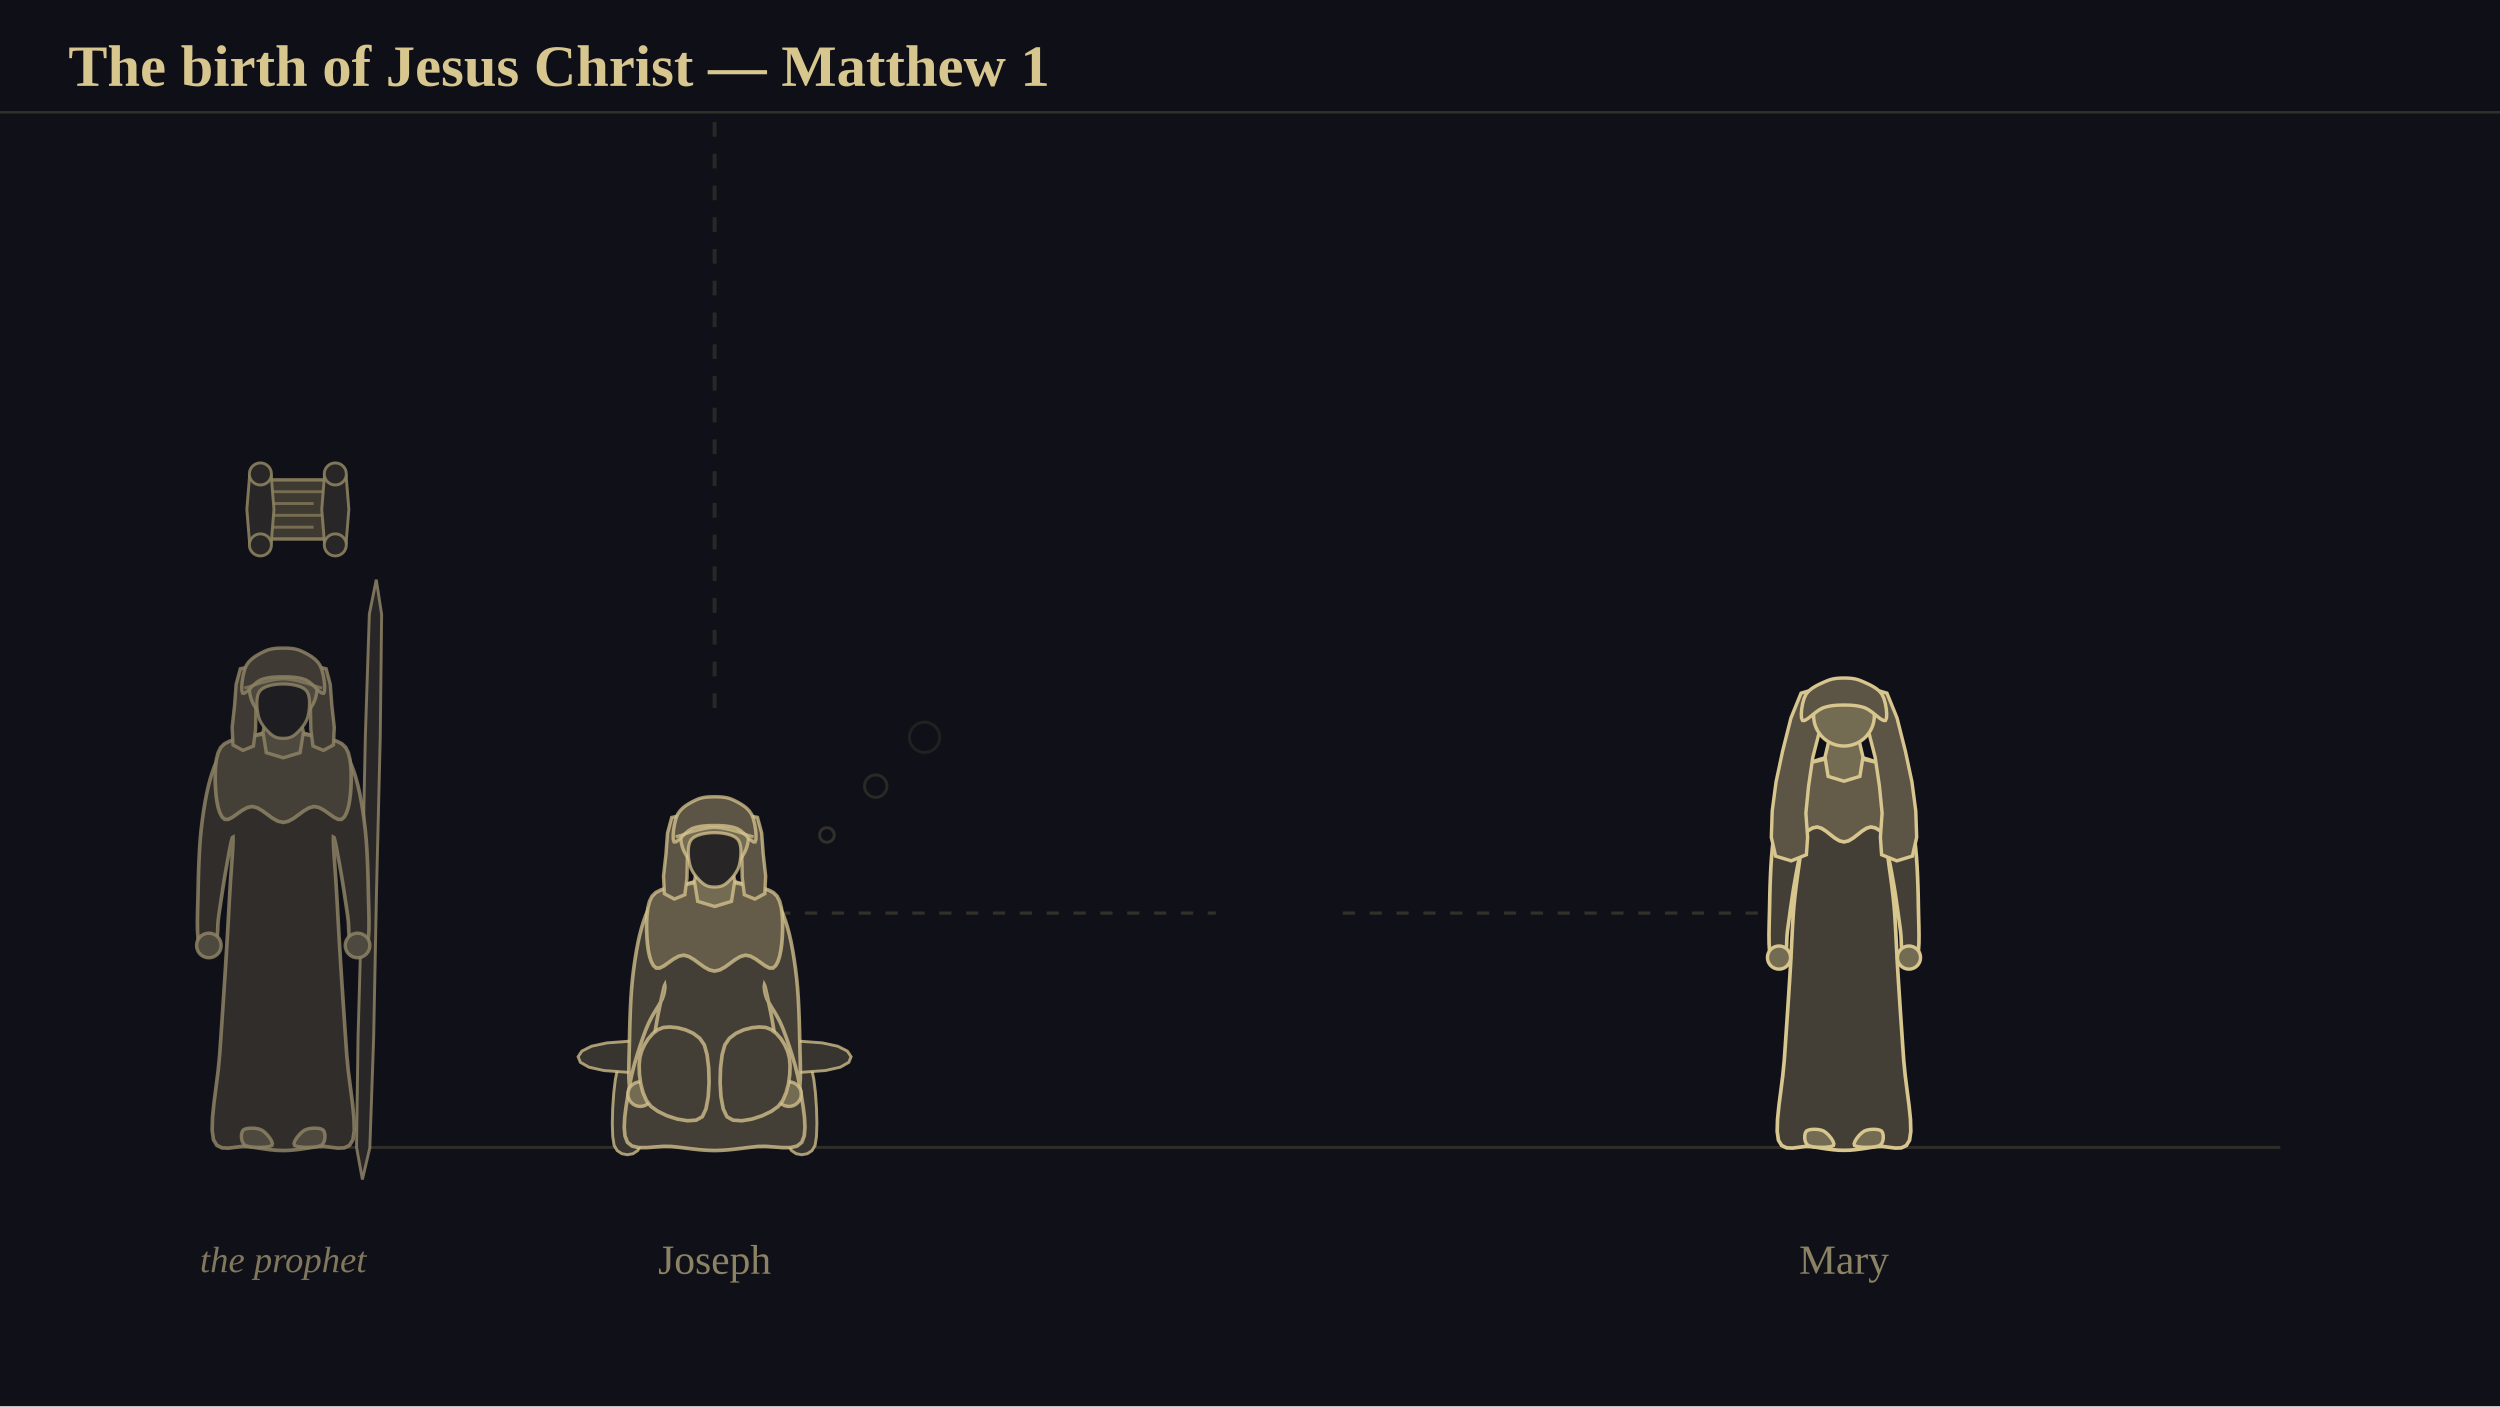
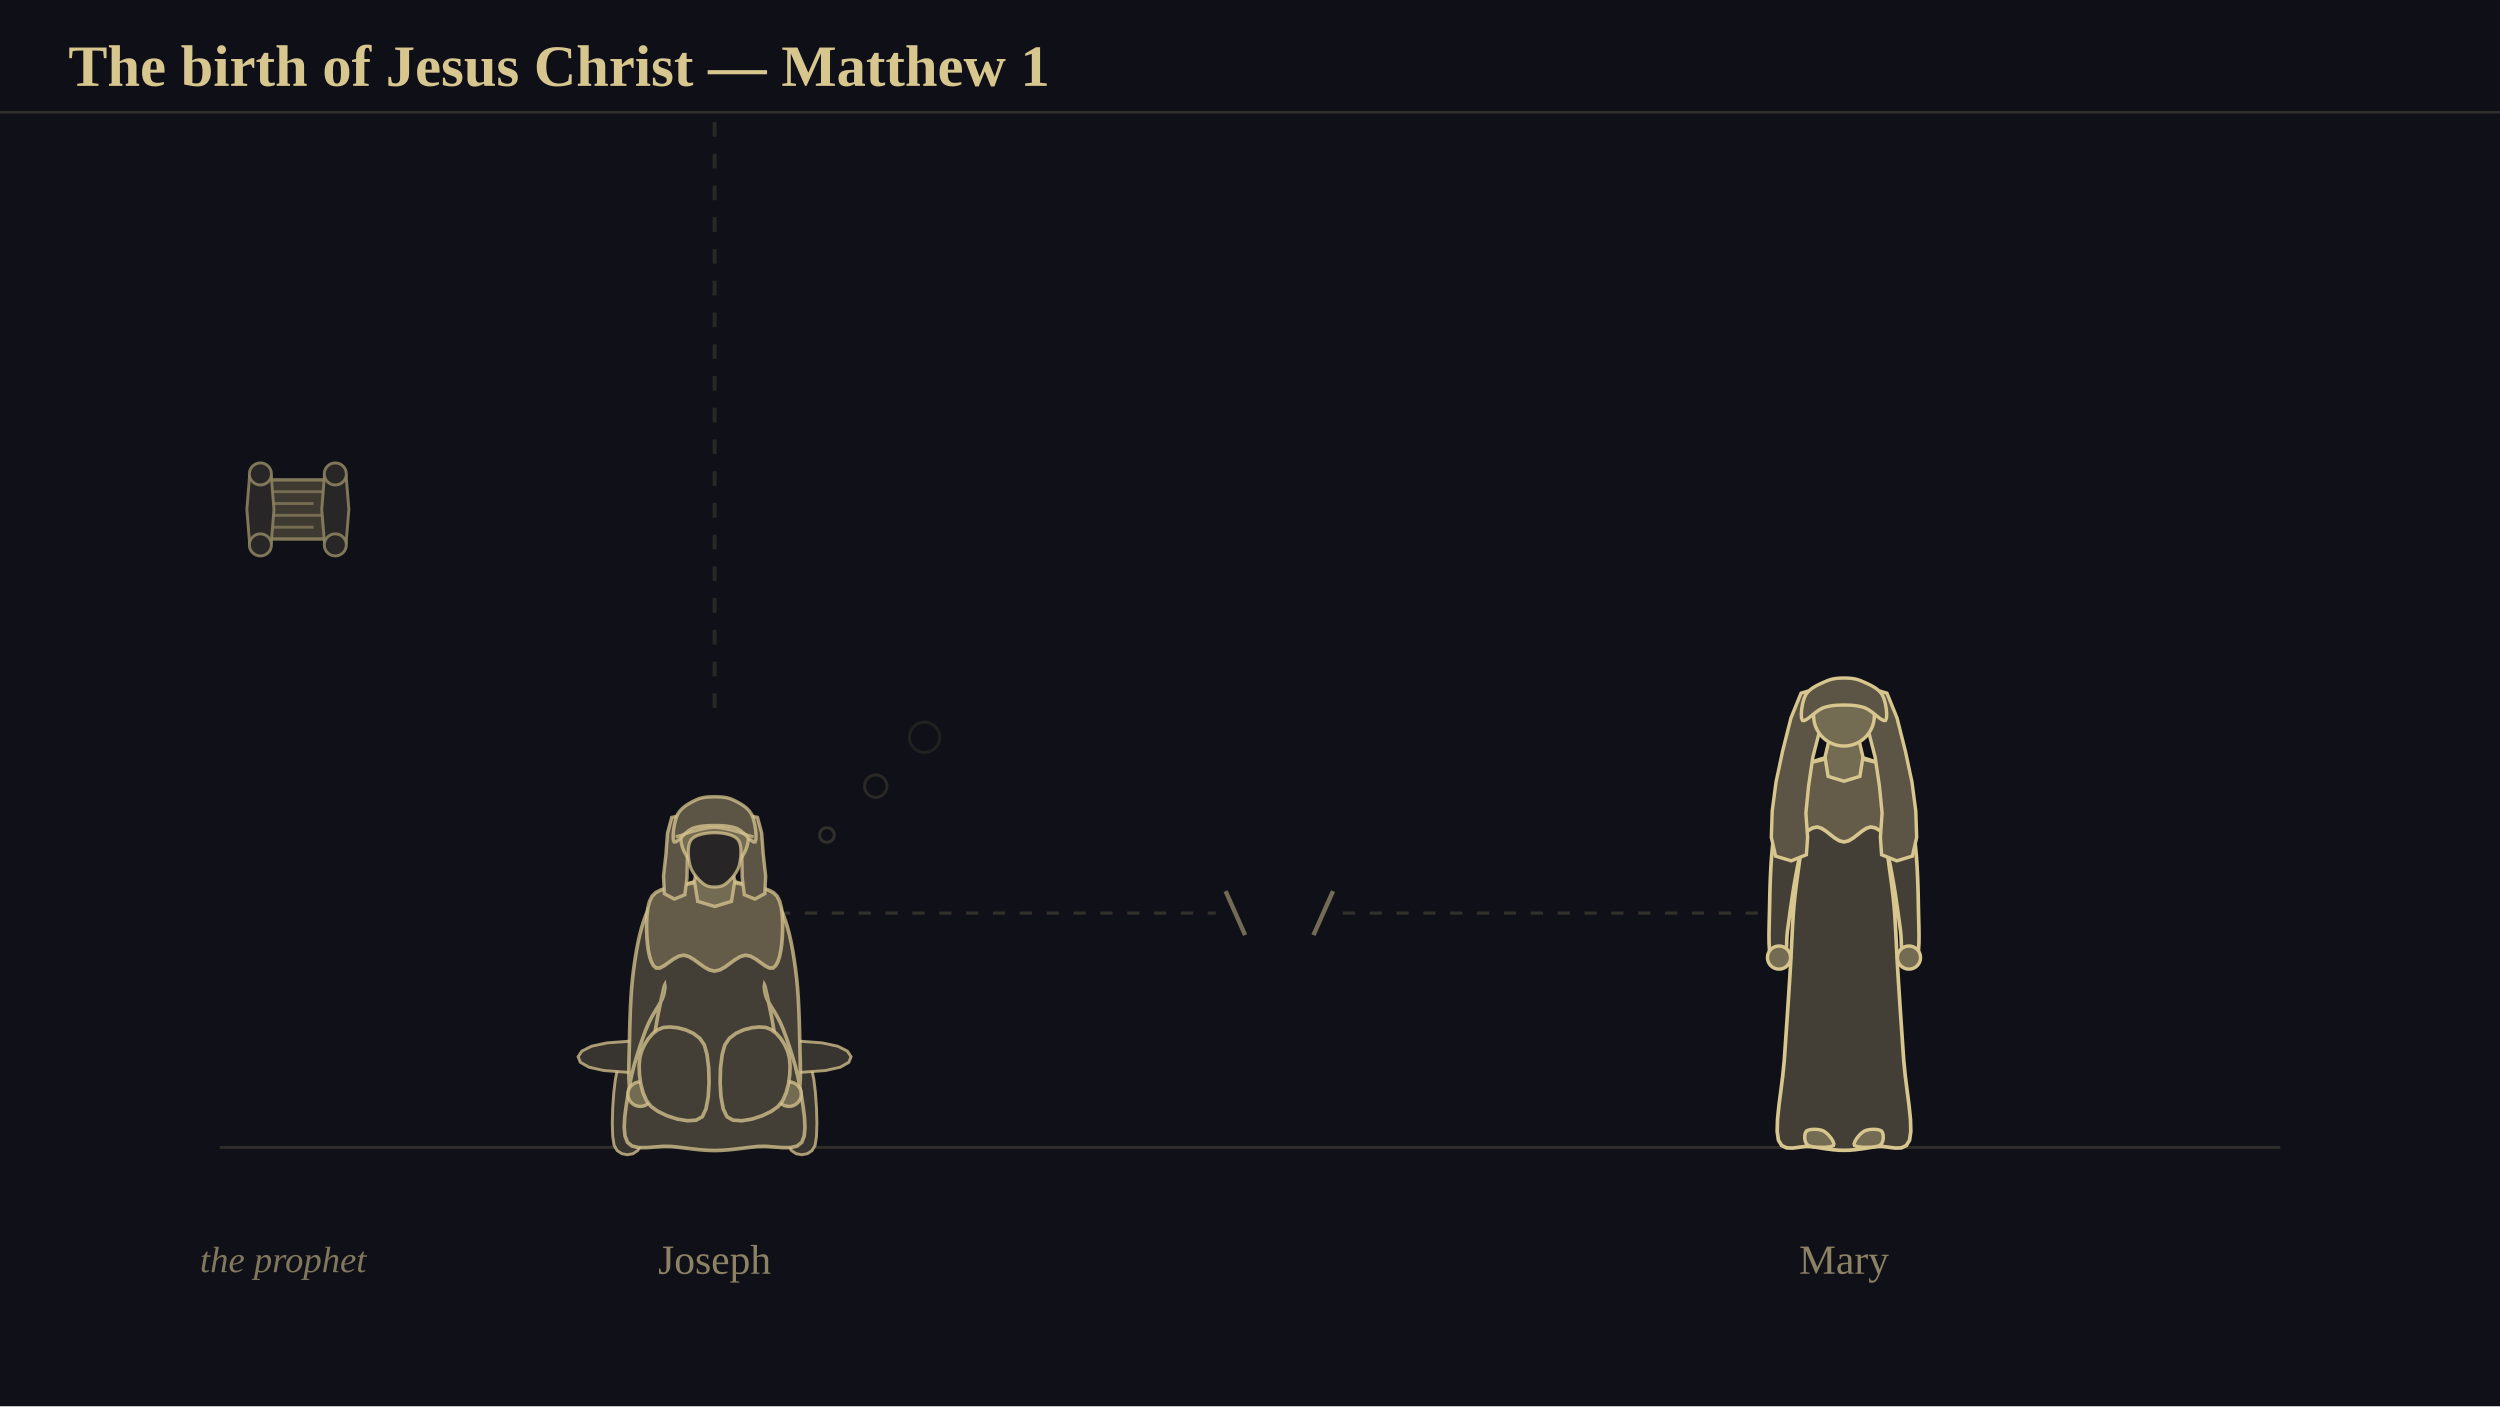
<svg xmlns="http://www.w3.org/2000/svg" viewBox="0 0 1024 576" width="1024" height="576" font-family="Georgia, 'Times New Roman', serif">
  <rect x="0" y="0" width="1024" height="576" fill="rgb(16,16,24)" />
  <line x1="90" y1="470" x2="934" y2="470" stroke="rgb(74,70,56)" stroke-width="1.2" stroke-opacity="0.549" />
  <line x1="318.7" y1="374" x2="498" y2="374" stroke="rgb(74,70,56)" stroke-width="1.3" stroke-opacity="0.600" stroke-dasharray="5 6" />
  <line x1="550" y1="374" x2="729.3" y2="374" stroke="rgb(74,70,56)" stroke-width="1.3" stroke-opacity="0.600" stroke-dasharray="5 6" />
-   <polyline points="502,365 510,383" fill="none" stroke-linejoin="round" stroke="rgb(140,130,100)" stroke-width="1.8" stroke-dasharray="19.7" stroke-dashoffset="19.7" stroke-opacity="0.800">
-     <animate attributeName="stroke-dashoffset" values="19.7;0" dur="1.30s" begin="0s" fill="freeze" calcMode="spline" keyTimes="0;1" keySplines="0.42 0 0.58 1" />
-   </polyline>
-   <polyline points="546,365 538,383" fill="none" stroke-linejoin="round" stroke="rgb(140,130,100)" stroke-width="1.8" stroke-dasharray="19.7" stroke-dashoffset="19.7" stroke-opacity="0.800">
-     <animate attributeName="stroke-dashoffset" values="19.7;0" dur="1.30s" begin="0s" fill="freeze" calcMode="spline" keyTimes="0;1" keySplines="0.42 0 0.58 1" />
-   </polyline>
+   <polyline points="502,365 510,383" stroke-linejoin="round" fill="none" stroke="rgb(140,130,100)" stroke-width="1.8" stroke-opacity="0.800" />
+   <polyline points="546,365 538,383" stroke-linejoin="round" fill="none" stroke="rgb(140,130,100)" stroke-width="1.8" stroke-opacity="0.800" />
  <polygon points="262.46,469.16 261.2,471.29 259.27,472.57 257,472.99 254.73,472.57 252.8,471.29 251.54,469.16 250.96,465.47 250.79,460.08 250.96,453.83 251.4,447.58 252.04,442.19 252.8,438.5 253.87,436.37 255.34,435.09 257,434.67 258.66,435.09 260.13,436.37 261.2,438.5 261.96,442.19 262.6,447.58 263.04,453.83 263.21,460.08 263.04,465.47" fill="rgb(56,52,47)" stroke="rgb(216,198,143)" stroke-width="1.2" stroke-opacity="0.749" />
  <polygon points="322.94,469.16 324.2,471.29 326.13,472.57 328.4,472.99 330.67,472.57 332.6,471.29 333.86,469.16 334.44,465.47 334.61,460.08 334.44,453.83 334,447.58 333.36,442.19 332.6,438.5 331.53,436.37 330.06,435.09 328.4,434.67 326.74,435.09 325.27,436.37 324.2,438.5 323.44,442.19 322.8,447.58 322.36,453.83 322.19,460.08 322.36,465.47" fill="rgb(56,52,47)" stroke="rgb(216,198,143)" stroke-width="1.2" stroke-opacity="0.749" />
  <polygon points="247.34,438.5 258.2,439.29 274.17,439.76 292.7,439.92 311.23,439.76 327.2,439.29 338.06,438.5 344.18,437.13 347.67,435.14 348.61,432.83 347.07,430.52 343.11,428.52 336.8,427.16 326.12,426.37 310.62,425.9 292.7,425.74 274.78,425.9 259.27,426.37 248.6,427.16 242.29,428.52 238.33,430.52 236.79,432.83 237.73,435.14 241.22,437.13" fill="rgb(56,52,47)" stroke="rgb(216,198,143)" stroke-width="1.2" stroke-opacity="0.749" />
  <polygon points="257,467.9 255.99,465.29 255.68,461.79 255.88,457.69 256.43,453.29 257.14,448.9 257.84,444.8 258.62,440.83 259.64,436.71 260.83,432.59 262.1,428.62 263.37,424.94 264.56,421.7 265.75,418.91 267.02,416.45 268.29,414.28 269.48,412.37 270.5,410.65 271.28,409.1 271.8,407.58 272.14,406.11 272.3,404.83 272.34,403.93 272.27,403.55 272.12,403.85 271.85,404.97 271.42,406.81 270.89,409.17 270.3,411.86 269.71,414.7 269.18,417.5 268.67,420.45 268.14,423.75 267.61,427.2 267.1,430.59 266.63,433.72 266.24,436.4 266,438.64 265.9,440.62 265.85,442.33 265.74,443.8 265.49,445.04 264.98,446.06 264.1,447.02 262.91,447.94 261.57,448.63 260.24,448.89 259.08,448.52 258.26,447.32 257.81,445.11 257.59,442 257.55,438.26 257.62,434.16 257.74,429.95 257.84,425.9 257.92,421.87 258.04,417.62 258.21,413.27 258.43,408.93 258.72,404.7 259.1,400.7 259.56,396.85 260.1,393.05 260.7,389.36 261.37,385.86 262.1,382.62 262.88,379.7 263.69,377.13 264.51,374.85 265.4,372.82 266.38,371.02 267.49,369.4 268.76,367.94 270.28,366.68 272.04,365.65 273.93,364.82 275.84,364.11 277.65,363.49 279.26,362.9 280.65,362.36 281.92,361.92 283.09,361.56 284.21,361.27 285.3,361.02 286.4,360.8 287.5,360.62 288.56,360.5 289.6,360.43 290.63,360.4 291.66,360.38 292.7,360.38 293.74,360.38 294.77,360.4 295.8,360.43 296.84,360.5 297.9,360.62 299,360.8 300.1,361.02 301.19,361.27 302.31,361.56 303.48,361.92 304.75,362.36 306.14,362.9 307.75,363.49 309.56,364.11 311.47,364.82 313.36,365.65 315.12,366.68 316.64,367.94 317.91,369.4 319.02,371.02 320,372.82 320.89,374.85 321.71,377.13 322.52,379.7 323.3,382.62 324.03,385.86 324.7,389.36 325.3,393.05 325.84,396.85 326.3,400.7 326.68,404.7 326.97,408.93 327.19,413.27 327.36,417.62 327.48,421.87 327.56,425.9 327.66,429.95 327.78,434.16 327.85,438.26 327.81,442 327.59,445.11 327.14,447.32 326.32,448.52 325.16,448.89 323.83,448.63 322.49,447.94 321.3,447.02 320.42,446.06 319.91,445.04 319.66,443.8 319.55,442.33 319.5,440.62 319.4,438.64 319.16,436.4 318.77,433.72 318.3,430.59 317.79,427.2 317.26,423.75 316.73,420.45 316.22,417.5 315.69,414.7 315.1,411.86 314.51,409.17 313.98,406.81 313.55,404.97 313.28,403.85 313.13,403.55 313.06,403.93 313.1,404.83 313.26,406.11 313.6,407.58 314.12,409.1 314.9,410.65 315.92,412.37 317.11,414.28 318.38,416.45 319.65,418.91 320.84,421.7 322.03,424.94 323.3,428.62 324.57,432.59 325.76,436.71 326.78,440.83 327.56,444.8 328.26,448.9 328.97,453.29 329.52,457.69 329.72,461.79 329.41,465.29 328.4,467.9 326.51,469.42 323.83,470.05 320.64,470.08 317.19,469.81 313.74,469.55 310.55,469.58 307.57,469.9 304.6,470.26 301.62,470.63 298.65,470.95 295.68,471.17 292.7,471.26 289.72,471.17 286.75,470.95 283.77,470.63 280.8,470.26 277.82,469.9 274.85,469.58 271.66,469.55 268.21,469.81 264.76,470.08 261.57,470.05 258.89,469.42" fill="rgb(68,63,54)" stroke="rgb(216,198,143)" stroke-width="1.5" stroke-opacity="0.749" />
  <circle cx="262.25" cy="448.16" r="5.04" fill="rgb(116,107,83)" stroke="rgb(216,198,143)" stroke-width="1.4" stroke-opacity="0.749" />
  <circle cx="323.15" cy="448.16" r="5.04" fill="rgb(116,107,83)" stroke="rgb(216,198,143)" stroke-width="1.4" stroke-opacity="0.749" />
  <polygon points="287.66,457.4 285.14,458.82 281.55,459.06 277.4,458.37 273.19,457 269.45,455.19 266.66,453.2 264.78,450.73 263.38,447.51 262.43,443.86 261.92,440.09 261.79,436.52 262.04,433.46 262.74,430.72 263.94,428 265.53,425.48 267.42,423.33 269.51,421.74 271.7,420.86 274.29,420.65 277.42,420.95 280.76,421.81 283.94,423.24 286.64,425.29 288.5,428 289.61,432 290.27,437.4 290.44,443.41 290.09,449.26 289.17,454.19" fill="rgb(68,63,54)" stroke="rgb(216,198,143)" stroke-width="1.5" stroke-opacity="0.749" />
  <polygon points="297.74,457.4 300.26,458.82 303.85,459.06 308,458.37 312.21,457 315.95,455.19 318.74,453.2 320.62,450.73 322.02,447.51 322.97,443.86 323.48,440.09 323.61,436.52 323.36,433.46 322.66,430.72 321.46,428 319.87,425.48 317.98,423.33 315.89,421.74 313.7,420.86 311.11,420.65 307.98,420.95 304.64,421.81 301.46,423.24 298.76,425.29 296.9,428 295.79,432 295.13,437.4 294.96,443.41 295.31,449.26 296.23,454.19" fill="rgb(68,63,54)" stroke="rgb(216,198,143)" stroke-width="1.5" stroke-opacity="0.749" />
  <polygon points="267.08,367.1 266.03,369.24 265.35,371.95 264.98,375 264.84,378.16 264.86,381.2 264.98,383.9 265.18,386.45 265.52,389.07 266.03,391.58 266.72,393.78 267.62,395.48 268.76,396.5 270.2,396.52 271.93,395.64 273.88,394.26 275.95,392.79 278.05,391.65 280.1,391.25 282.13,391.81 284.21,393.03 286.32,394.58 288.45,396.12 290.59,397.29 292.7,397.76 294.81,397.29 296.95,396.12 299.08,394.58 301.19,393.03 303.27,391.81 305.3,391.25 307.35,391.65 309.45,392.79 311.52,394.26 313.47,395.64 315.2,396.52 316.64,396.5 317.78,395.48 318.68,393.78 319.37,391.58 319.88,389.07 320.22,386.45 320.42,383.9 320.54,381.2 320.56,378.16 320.42,375 320.05,371.95 319.37,369.24 318.32,367.1 316.78,365.59 314.77,364.55 312.47,363.85 310.01,363.35 307.57,362.94 305.3,362.48 303.18,361.99 301.07,361.58 298.97,361.25 296.88,361 294.8,360.85 292.7,360.8 290.6,360.85 288.52,361 286.43,361.25 284.33,361.58 282.22,361.99 280.1,362.48 277.83,362.94 275.39,363.35 272.93,363.84 270.63,364.55 268.62,365.59" fill="rgb(100,92,73)" stroke="rgb(216,198,143)" stroke-width="1.5" stroke-opacity="0.749" />
  <polygon points="285.77,369.2 284.43,360.8 286.4,352.4 292.7,350.3 299,352.4 300.97,360.8 299.63,369.2 292.7,371.3" fill="rgb(116,107,83)" stroke="rgb(216,198,143)" stroke-width="1.4" stroke-opacity="0.749" />
  <polygon points="284.23,336.38 283.52,342.7 281.54,350.78 281.39,359.56 280.51,366.48 276.21,368.25 272.13,366.04 271.78,358.84 272.78,349.82 273.42,341.21 275.13,334.82 280,333.76" fill="rgb(92,85,69)" stroke="rgb(216,198,143)" stroke-width="1.4" stroke-opacity="0.749" />
  <polygon points="310.27,334.82 311.98,341.21 312.62,349.82 313.62,358.84 313.27,366.04 309.19,368.25 304.89,366.48 304.01,359.56 303.86,350.78 301.88,342.7 301.17,336.38 305.4,333.76" fill="rgb(92,85,69)" stroke="rgb(216,198,143)" stroke-width="1.4" stroke-opacity="0.749" />
  <circle cx="292.7" cy="342.74" r="13.86" fill="rgb(116,107,83)" stroke="rgb(216,198,143)" stroke-width="1.4" stroke-opacity="0.749" />
  <polygon points="283.04,344 282.37,345.35 282.01,347.06 281.91,348.99 282.01,350.97 282.27,352.86 282.62,354.5 283.14,355.95 283.9,357.33 284.8,358.62 285.78,359.79 286.76,360.8 287.66,361.64 288.5,362.27 289.34,362.73 290.18,363.03 291.02,363.21 291.86,363.3 292.7,363.32 293.54,363.3 294.38,363.21 295.22,363.03 296.06,362.73 296.9,362.27 297.74,361.64 298.64,360.8 299.62,359.79 300.6,358.62 301.5,357.33 302.26,355.95 302.78,354.5 303.13,352.86 303.39,350.97 303.49,348.99 303.39,347.06 303.03,345.35 302.36,344 301.28,343 299.82,342.24 298.11,341.69 296.26,341.32 294.42,341.12 292.7,341.06 290.98,341.12 289.14,341.32 287.29,341.69 285.58,342.24 284.12,343" fill="rgb(40,37,38)" stroke="rgb(216,198,143)" stroke-width="1.3" stroke-opacity="0.749" />
  <polygon points="276.11,344.84 275.77,343.86 275.72,342.1 275.91,339.88 276.31,337.5 276.88,335.27 277.58,333.5 278.49,332.15 279.65,330.96 280.98,329.93 282.39,329.04 283.81,328.27 285.14,327.62 286.4,327.11 287.66,326.76 288.92,326.54 290.18,326.42 291.44,326.37 292.7,326.36 293.96,326.37 295.22,326.42 296.48,326.54 297.74,326.76 299,327.11 300.26,327.62 301.59,328.27 303.01,329.04 304.42,329.93 305.75,330.96 306.91,332.15 307.82,333.5 308.52,335.27 309.09,337.5 309.49,339.88 309.68,342.1 309.63,343.86 309.29,344.84 308.6,344.85 307.56,344.11 306.28,342.9 304.86,341.51 303.38,340.24 301.94,339.38 300.51,338.9 299,338.56 297.44,338.33 295.85,338.2 294.26,338.14 292.7,338.12 291.14,338.14 289.55,338.2 287.96,338.33 286.4,338.56 284.89,338.9 283.46,339.38 282.02,340.24 280.54,341.51 279.12,342.9 277.84,344.11 276.8,344.85" fill="rgb(92,85,69)" stroke="rgb(216,198,143)" stroke-width="1.4" stroke-opacity="0.749" />
  <polyline points="276.74,342.74 278.48,342.24 280.88,341.48 283.72,340.61 286.79,339.8 289.86,339.2 292.7,338.96 295.54,339.2 298.61,339.8 301.68,340.61 304.52,341.48 306.92,342.24 308.66,342.74" stroke-linejoin="round" fill="none" stroke="rgb(216,198,143)" stroke-width="1.2" stroke-opacity="0.718" />
  <circle cx="338.7" cy="342" r="3" fill="none" stroke="rgb(74,70,56)" stroke-width="1.2" stroke-opacity="0.600" />
  <circle cx="358.7" cy="322" r="4.6" fill="none" stroke="rgb(74,70,56)" stroke-width="1.2" stroke-opacity="0.459" />
  <circle cx="378.7" cy="302" r="6.2" fill="none" stroke="rgb(74,70,56)" stroke-width="1.2" stroke-opacity="0.318" />
  <polygon points="728.45,467.04 727.93,463.38 728.07,458.51 728.65,452.81 729.45,446.66 730.24,440.42 730.82,434.47 731.23,428.63 731.64,422.55 732.06,416.39 732.46,410.3 732.84,404.44 733.19,398.94 733.49,393.79 733.74,388.88 733.97,384.19 734.2,379.71 734.46,375.41 734.77,371.3 735.2,367.06 735.73,362.64 736.3,358.41 736.81,354.74 737.17,352.01 737.31,350.57 737.18,350.71 736.83,352.18 736.34,354.58 735.78,357.52 735.23,360.59 734.74,363.4 734.29,366.18 733.83,369.28 733.36,372.52 732.92,375.71 732.51,378.65 732.17,381.17 731.96,383.28 731.87,385.13 731.82,386.75 731.73,388.13 731.51,389.29 731.07,390.25 730.3,391.15 729.26,392.02 728.08,392.67 726.92,392.91 725.91,392.56 725.19,391.43 724.8,389.35 724.61,386.43 724.57,382.92 724.64,379.06 724.74,375.11 724.83,371.3 724.9,367.51 725,363.52 725.15,359.43 725.34,355.35 725.6,351.37 725.93,347.61 726.33,343.99 726.8,340.42 727.33,336.95 727.91,333.66 728.55,330.61 729.23,327.87 729.95,325.45 730.69,323.31 731.49,321.41 732.36,319.71 733.31,318.19 734.37,316.82 735.59,315.63 736.96,314.67 738.42,313.88 739.9,313.22 741.34,312.64 742.67,312.08 743.89,311.57 745.05,311.16 746.17,310.82 747.26,310.54 748.32,310.31 749.38,310.11 750.41,309.94 751.41,309.83 752.39,309.76 753.36,309.73 754.32,309.71 755.3,309.71 756.28,309.71 757.24,309.73 758.21,309.76 759.19,309.83 760.19,309.94 761.22,310.11 762.28,310.31 763.34,310.54 764.43,310.82 765.55,311.16 766.71,311.57 767.93,312.08 769.26,312.64 770.7,313.22 772.18,313.88 773.64,314.67 775.01,315.63 776.23,316.82 777.29,318.19 778.24,319.71 779.11,321.41 779.91,323.31 780.65,325.45 781.37,327.87 782.05,330.61 782.69,333.66 783.27,336.95 783.8,340.42 784.27,343.99 784.67,347.61 785,351.37 785.26,355.35 785.45,359.43 785.6,363.52 785.7,367.51 785.77,371.3 785.86,375.11 785.96,379.06 786.03,382.92 785.99,386.43 785.8,389.35 785.41,391.43 784.69,392.56 783.68,392.91 782.52,392.67 781.34,392.02 780.3,391.15 779.53,390.25 779.09,389.29 778.87,388.13 778.78,386.75 778.73,385.13 778.64,383.28 778.43,381.17 778.09,378.65 777.68,375.71 777.24,372.52 776.77,369.28 776.31,366.18 775.86,363.4 775.37,360.59 774.82,357.52 774.26,354.58 773.77,352.18 773.42,350.71 773.29,350.57 773.43,352.01 773.79,354.74 774.3,358.41 774.87,362.64 775.4,367.06 775.83,371.3 776.14,375.41 776.4,379.71 776.63,384.19 776.86,388.88 777.11,393.79 777.41,398.94 777.76,404.44 778.14,410.3 778.54,416.39 778.96,422.55 779.37,428.63 779.78,434.47 780.36,440.42 781.15,446.66 781.95,452.81 782.53,458.51 782.67,463.38 782.15,467.04 780.82,469.21 778.84,470.15 776.42,470.26 773.78,469.93 771.14,469.58 768.72,469.61 766.49,469.96 764.25,470.32 762.01,470.65 759.77,470.93 757.54,471.12 755.3,471.18 753.06,471.12 750.83,470.93 748.59,470.65 746.35,470.32 744.11,469.96 741.88,469.61 739.46,469.58 736.82,469.93 734.18,470.26 731.76,470.15 729.78,469.21" fill="rgb(68,63,54)" stroke="rgb(216,198,143)" stroke-width="1.5" />
  <circle cx="728.68" cy="392.22" r="4.74" fill="rgb(116,107,83)" stroke="rgb(216,198,143)" stroke-width="1.4" />
  <circle cx="781.92" cy="392.22" r="4.74" fill="rgb(116,107,83)" stroke="rgb(216,198,143)" stroke-width="1.4" />
  <polygon points="750.96,469.21 749.96,469.62 748.24,469.87 746.12,469.95 743.94,469.87 742.02,469.62 740.69,469.21 739.92,468.5 739.43,467.46 739.21,466.25 739.23,465.04 739.47,464 739.9,463.29 740.67,462.88 741.8,462.63 743.16,462.55 744.58,462.63 745.92,462.88 747.01,463.29 748.01,464 749.09,465.04 750.07,466.25 750.81,467.46 751.16,468.5" fill="rgb(116,107,83)" stroke="rgb(216,198,143)" stroke-width="1.4" />
  <polygon points="759.64,469.21 760.64,469.62 762.36,469.87 764.48,469.95 766.66,469.87 768.58,469.62 769.91,469.21 770.68,468.5 771.17,467.46 771.39,466.25 771.37,465.04 771.13,464 770.7,463.29 769.93,462.88 768.8,462.63 767.44,462.55 766.02,462.63 764.68,462.88 763.59,463.29 762.59,464 761.51,465.04 760.53,466.25 759.79,467.46 759.44,468.5" fill="rgb(116,107,83)" stroke="rgb(216,198,143)" stroke-width="1.4" />
  <polygon points="732.9,316.03 731.99,318.04 731.39,320.59 731.07,323.46 730.94,326.42 730.97,329.28 731.07,331.82 731.24,334.22 731.54,336.68 731.99,339.04 732.59,341.11 733.38,342.71 734.37,343.66 735.63,343.68 737.15,342.85 738.85,341.55 740.65,340.18 742.49,339.11 744.29,338.73 746.06,339.25 747.88,340.4 749.72,341.86 751.59,343.31 753.45,344.41 755.3,344.85 757.15,344.41 759.01,343.31 760.88,341.86 762.72,340.4 764.54,339.25 766.31,338.73 768.11,339.11 769.95,340.18 771.75,341.55 773.45,342.85 774.97,343.68 776.23,343.66 777.22,342.71 778.01,341.11 778.61,339.04 779.06,336.68 779.36,334.22 779.53,331.82 779.63,329.28 779.66,326.42 779.53,323.46 779.21,320.59 778.61,318.04 777.7,316.03 776.35,314.61 774.6,313.63 772.58,312.97 770.44,312.5 768.3,312.12 766.31,311.69 764.46,311.23 762.62,310.84 760.78,310.53 758.96,310.3 757.13,310.15 755.3,310.11 753.47,310.15 751.64,310.3 749.82,310.53 747.98,310.84 746.14,311.23 744.29,311.69 742.3,312.12 740.16,312.5 738.02,312.97 736,313.63 734.25,314.61" fill="rgb(100,92,73)" stroke="rgb(216,198,143)" stroke-width="1.5" />
  <polygon points="748.79,318 747.53,310.11 749.38,302.21 755.3,300.24 761.22,302.21 763.07,310.11 761.81,318 755.3,319.98" fill="rgb(116,107,83)" stroke="rgb(216,198,143)" stroke-width="1.4" />
  <polygon points="747.63,286.56 745.88,297.12 742.53,310.21 740.78,322.05 739.69,333.07 740.4,342.98 739.9,350.1 733.68,352.6 727.28,350.66 725.53,342.97 725.9,332.15 727.48,320.22 730.17,307.63 733.58,294.07 737.71,283.91 743.46,282.27" fill="rgb(92,85,69)" stroke="rgb(216,198,143)" stroke-width="1.4" />
  <polygon points="772.89,283.91 777.02,294.07 780.43,307.63 783.12,320.22 784.7,332.15 785.07,342.97 783.32,350.66 776.92,352.6 770.7,350.1 770.2,342.98 770.91,333.07 769.82,322.05 768.07,310.21 764.72,297.12 762.97,286.56 767.14,282.27" fill="rgb(92,85,69)" stroke="rgb(216,198,143)" stroke-width="1.4" />
  <circle cx="755.3" cy="293.13" r="12.44" fill="rgb(116,107,83)" stroke="rgb(216,198,143)" stroke-width="1.4" />
  <polygon points="738.32,295.1 737.91,294.18 737.8,292.53 737.97,290.44 738.36,288.2 738.95,286.11 739.71,284.44 740.72,283.18 742.06,282.06 743.59,281.09 745.2,280.25 746.78,279.53 748.19,278.92 749.46,278.44 750.66,278.11 751.83,277.91 752.98,277.79 754.13,277.74 755.3,277.73 756.47,277.74 757.62,277.79 758.77,277.91 759.94,278.11 761.14,278.44 762.41,278.92 763.82,279.53 765.4,280.25 767.01,281.09 768.54,282.06 769.88,283.18 770.89,284.44 771.65,286.11 772.24,288.2 772.63,290.44 772.8,292.53 772.69,294.18 772.28,295.1 771.46,295.12 770.24,294.42 768.76,293.28 767.14,291.97 765.5,290.78 763.99,289.97 762.56,289.52 761.12,289.2 759.67,288.98 758.21,288.86 756.75,288.8 755.3,288.79 753.85,288.8 752.39,288.86 750.93,288.98 749.48,289.2 748.04,289.52 746.61,289.97 745.1,290.78 743.46,291.97 741.84,293.28 740.36,294.42 739.14,295.12" fill="rgb(92,85,69)" stroke="rgb(216,198,143)" stroke-width="1.4" />
-   <polygon points="146.03,469.93 146.66,424.51 148.34,364.93 149.64,301.67 151.28,251.54 154.12,237.42 156.32,251.66 155.75,301.81 154.22,365.07 153.06,424.66 151.49,470.07 148.44,483.12" fill="rgb(40,38,39)" stroke="rgb(140,130,100)" stroke-width="1.2" stroke-opacity="0.847" />
-   <polygon points="87.44,466.85 86.89,462.96 87.04,457.78 87.65,451.72 88.5,445.17 89.35,438.53 89.96,432.2 90.39,425.99 90.83,419.52 91.27,412.97 91.7,406.49 92.11,400.25 92.48,394.4 92.81,388.93 93.12,383.71 93.4,378.72 93.66,373.94 93.91,369.38 94.16,365 94.44,360.49 94.77,355.78 95.08,351.28 95.33,347.38 95.46,344.47 95.42,342.95 95.17,343.1 94.75,344.66 94.21,347.22 93.62,350.34 93.02,353.61 92.48,356.6 91.97,359.55 91.44,362.85 90.91,366.3 90.4,369.69 89.93,372.82 89.54,375.5 89.3,377.74 89.2,379.72 89.15,381.43 89.04,382.9 88.79,384.14 88.28,385.16 87.4,386.12 86.21,387.04 84.87,387.73 83.54,387.99 82.38,387.62 81.56,386.42 81.11,384.21 80.89,381.1 80.85,377.36 80.92,373.26 81.04,369.05 81.14,365 81.22,360.97 81.34,356.72 81.51,352.37 81.73,348.03 82.02,343.8 82.4,339.8 82.86,335.95 83.4,332.15 84,328.46 84.67,324.96 85.4,321.72 86.18,318.8 86.98,316.23 87.81,313.95 88.7,311.92 89.68,310.12 90.79,308.5 92.06,307.04 93.58,305.78 95.34,304.75 97.23,303.92 99.14,303.21 100.95,302.59 102.56,302 103.95,301.46 105.22,301.02 106.39,300.66 107.51,300.37 108.6,300.12 109.7,299.9 110.8,299.72 111.86,299.6 112.9,299.53 113.93,299.5 114.96,299.48 116,299.48 117.04,299.48 118.07,299.5 119.1,299.53 120.14,299.6 121.2,299.72 122.3,299.9 123.4,300.12 124.49,300.37 125.61,300.66 126.78,301.02 128.05,301.46 129.44,302 131.05,302.59 132.86,303.21 134.77,303.92 136.66,304.75 138.42,305.78 139.94,307.04 141.21,308.5 142.32,310.12 143.3,311.92 144.19,313.95 145.02,316.23 145.82,318.8 146.6,321.72 147.33,324.96 148,328.46 148.6,332.15 149.14,335.95 149.6,339.8 149.98,343.8 150.27,348.03 150.49,352.37 150.66,356.72 150.78,360.97 150.86,365 150.96,369.05 151.08,373.26 151.15,377.36 151.11,381.1 150.89,384.21 150.44,386.42 149.62,387.62 148.46,387.99 147.13,387.73 145.79,387.04 144.6,386.12 143.72,385.16 143.21,384.14 142.96,382.9 142.85,381.43 142.8,379.72 142.7,377.74 142.46,375.5 142.07,372.82 141.6,369.69 141.09,366.3 140.56,362.85 140.03,359.55 139.52,356.6 138.98,353.61 138.38,350.34 137.79,347.22 137.25,344.66 136.83,343.1 136.58,342.95 136.54,344.47 136.67,347.38 136.92,351.28 137.23,355.78 137.56,360.49 137.84,365 138.09,369.38 138.34,373.94 138.6,378.72 138.88,383.71 139.19,388.93 139.52,394.4 139.89,400.25 140.3,406.49 140.73,412.97 141.17,419.52 141.61,425.99 142.04,432.2 142.65,438.53 143.5,445.17 144.35,451.72 144.96,457.78 145.11,462.96 144.56,466.85 143.15,469.16 141.04,470.16 138.47,470.28 135.66,469.93 132.85,469.56 130.28,469.58 127.9,469.96 125.52,470.34 123.14,470.7 120.76,470.99 118.38,471.19 116,471.26 113.62,471.19 111.24,470.99 108.86,470.7 106.48,470.34 104.1,469.96 101.72,469.58 99.15,469.56 96.34,469.93 93.53,470.28 90.96,470.16 88.85,469.16" fill="rgb(48,45,43)" stroke="rgb(140,130,100)" stroke-width="1.5" stroke-opacity="0.847" />
-   <circle cx="85.55" cy="387.26" r="5.04" fill="rgb(78,73,62)" stroke="rgb(140,130,100)" stroke-width="1.4" stroke-opacity="0.847" />
-   <circle cx="146.45" cy="387.26" r="5.04" fill="rgb(78,73,62)" stroke="rgb(140,130,100)" stroke-width="1.4" stroke-opacity="0.847" />
-   <polygon points="111.38,469.16 110.32,469.6 108.49,469.86 106.23,469.95 103.91,469.86 101.87,469.6 100.46,469.16 99.64,468.4 99.12,467.29 98.88,466.01 98.9,464.73 99.16,463.62 99.62,462.86 100.43,462.42 101.64,462.16 103.08,462.07 104.6,462.16 106.02,462.42 107.18,462.86 108.25,463.62 109.39,464.73 110.44,466.01 111.22,467.29 111.59,468.4" fill="rgb(78,73,62)" stroke="rgb(140,130,100)" stroke-width="1.4" stroke-opacity="0.847" />
-   <polygon points="120.62,469.16 121.68,469.6 123.51,469.86 125.77,469.95 128.09,469.86 130.13,469.6 131.54,469.16 132.36,468.4 132.88,467.29 133.12,466.01 133.1,464.73 132.84,463.62 132.38,462.86 131.57,462.42 130.36,462.16 128.91,462.07 127.4,462.16 125.98,462.42 124.82,462.86 123.75,463.62 122.61,464.73 121.56,466.01 120.78,467.29 120.41,468.4" fill="rgb(78,73,62)" stroke="rgb(140,130,100)" stroke-width="1.4" stroke-opacity="0.847" />
-   <polygon points="90.38,306.2 89.33,308.34 88.65,311.05 88.28,314.1 88.14,317.26 88.16,320.3 88.28,323 88.48,325.55 88.82,328.17 89.33,330.68 90.02,332.88 90.92,334.58 92.06,335.6 93.5,335.62 95.23,334.74 97.18,333.36 99.25,331.89 101.35,330.75 103.4,330.35 105.43,330.91 107.51,332.13 109.62,333.68 111.75,335.22 113.89,336.39 116,336.86 118.11,336.39 120.25,335.22 122.38,333.68 124.49,332.13 126.57,330.91 128.6,330.35 130.65,330.75 132.75,331.89 134.82,333.36 136.77,334.74 138.5,335.62 139.94,335.6 141.08,334.58 141.98,332.88 142.67,330.68 143.18,328.17 143.52,325.55 143.72,323 143.84,320.3 143.86,317.26 143.72,314.1 143.35,311.05 142.67,308.34 141.62,306.2 140.08,304.69 138.07,303.65 135.77,302.94 133.31,302.45 130.87,302.04 128.6,301.58 126.48,301.09 124.37,300.68 122.27,300.35 120.18,300.1 118.1,299.95 116,299.9 113.9,299.95 111.82,300.1 109.73,300.35 107.63,300.68 105.52,301.09 103.4,301.58 101.13,302.04 98.69,302.45 96.23,302.94 93.93,303.65 91.92,304.69" fill="rgb(68,63,55)" stroke="rgb(140,130,100)" stroke-width="1.5" stroke-opacity="0.847" />
-   <polygon points="109.07,308.3 107.73,299.9 109.7,291.5 116,289.4 122.3,291.5 124.27,299.9 122.93,308.3 116,310.4" fill="rgb(78,73,62)" stroke="rgb(140,130,100)" stroke-width="1.4" stroke-opacity="0.847" />
-   <polygon points="107.53,275.48 106.82,281.8 104.84,289.88 104.69,298.66 103.81,305.58 99.52,307.36 95.43,305.14 95.08,297.94 96.08,288.92 96.72,280.31 98.43,273.92 103.3,272.86" fill="rgb(63,59,52)" stroke="rgb(140,130,100)" stroke-width="1.4" stroke-opacity="0.847" />
-   <polygon points="133.57,273.92 135.28,280.31 135.92,288.92 136.92,297.94 136.57,305.14 132.49,307.36 128.19,305.58 127.31,298.66 127.16,289.88 125.18,281.8 124.47,275.48 128.71,272.86" fill="rgb(63,59,52)" stroke="rgb(140,130,100)" stroke-width="1.4" stroke-opacity="0.847" />
-   <circle cx="116" cy="281.84" r="13.86" fill="rgb(78,73,62)" stroke="rgb(140,130,100)" stroke-width="1.4" stroke-opacity="0.847" />
-   <polygon points="106.34,283.1 105.67,284.45 105.31,286.16 105.21,288.09 105.31,290.07 105.57,291.96 105.92,293.6 106.44,295.05 107.2,296.43 108.1,297.72 109.08,298.89 110.06,299.9 110.96,300.74 111.8,301.37 112.64,301.83 113.48,302.13 114.32,302.31 115.16,302.4 116,302.42 116.84,302.4 117.68,302.31 118.52,302.13 119.36,301.83 120.2,301.37 121.04,300.74 121.94,299.9 122.92,298.89 123.9,297.72 124.8,296.43 125.56,295.05 126.08,293.6 126.43,291.96 126.69,290.07 126.79,288.09 126.69,286.16 126.33,284.45 125.66,283.1 124.58,282.1 123.12,281.34 121.41,280.79 119.56,280.42 117.72,280.22 116,280.16 114.28,280.22 112.44,280.42 110.59,280.79 108.88,281.34 107.42,282.1" fill="rgb(30,29,33)" stroke="rgb(140,130,100)" stroke-width="1.3" stroke-opacity="0.847" />
-   <polygon points="99.41,283.94 99.07,282.96 99.02,281.2 99.21,278.98 99.61,276.6 100.18,274.37 100.88,272.6 101.79,271.25 102.95,270.06 104.28,269.03 105.69,268.14 107.11,267.37 108.44,266.72 109.7,266.21 110.96,265.86 112.22,265.64 113.48,265.52 114.74,265.47 116,265.46 117.26,265.47 118.52,265.52 119.78,265.64 121.04,265.86 122.3,266.21 123.56,266.72 124.89,267.37 126.31,268.14 127.72,269.03 129.05,270.06 130.21,271.25 131.12,272.6 131.82,274.37 132.39,276.6 132.79,278.98 132.98,281.2 132.93,282.96 132.59,283.94 131.9,283.95 130.86,283.21 129.58,282 128.16,280.61 126.68,279.34 125.24,278.48 123.81,278 122.3,277.66 120.74,277.43 119.15,277.3 117.56,277.24 116,277.22 114.44,277.24 112.85,277.3 111.26,277.43 109.7,277.66 108.19,278 106.76,278.48 105.32,279.34 103.84,280.61 102.42,282 101.14,283.21 100.1,283.95" fill="rgb(63,59,52)" stroke="rgb(140,130,100)" stroke-width="1.4" stroke-opacity="0.847" />
-   <polyline points="100.04,281.84 101.78,281.34 104.18,280.58 107.02,279.71 110.09,278.9 113.16,278.3 116,278.06 118.84,278.3 121.91,278.9 124.98,279.71 127.82,280.58 130.22,281.34 131.96,281.84" stroke-linejoin="round" fill="none" stroke="rgb(140,130,100)" stroke-width="1.2" stroke-opacity="0.718" />
+   <g opacity="0">
+     <polygon points="146.03,469.93 146.66,424.51 148.34,364.93 149.64,301.67 151.28,251.54 154.12,237.42 156.32,251.66 155.75,301.81 154.22,365.07 153.06,424.66 151.49,470.07 148.44,483.12" fill="rgb(40,38,39)" stroke="rgb(140,130,100)" stroke-width="1.2" stroke-opacity="0.847" />
+     <polygon points="87.44,466.85 86.89,462.96 87.04,457.78 87.65,451.72 88.5,445.17 89.35,438.53 89.96,432.2 90.39,425.99 90.83,419.52 91.27,412.97 91.7,406.49 92.11,400.25 92.48,394.4 92.81,388.93 93.12,383.71 93.4,378.72 93.66,373.94 93.91,369.38 94.16,365 94.44,360.49 94.77,355.78 95.08,351.28 95.33,347.38 95.46,344.47 95.42,342.95 95.17,343.1 94.75,344.66 94.21,347.22 93.62,350.34 93.02,353.61 92.48,356.6 91.97,359.55 91.44,362.85 90.91,366.3 90.4,369.69 89.93,372.82 89.54,375.5 89.3,377.74 89.2,379.72 89.15,381.43 89.04,382.9 88.79,384.14 88.28,385.16 87.4,386.12 86.21,387.04 84.87,387.73 83.54,387.99 82.38,387.62 81.56,386.42 81.11,384.21 80.89,381.1 80.85,377.36 80.92,373.26 81.04,369.05 81.14,365 81.22,360.97 81.34,356.72 81.51,352.37 81.73,348.03 82.02,343.8 82.4,339.8 82.86,335.95 83.4,332.15 84,328.46 84.67,324.96 85.4,321.72 86.18,318.8 86.98,316.23 87.81,313.95 88.7,311.92 89.68,310.12 90.79,308.5 92.06,307.04 93.58,305.78 95.34,304.75 97.23,303.92 99.14,303.21 100.95,302.59 102.56,302 103.95,301.46 105.22,301.02 106.39,300.66 107.51,300.37 108.6,300.12 109.7,299.9 110.8,299.72 111.86,299.6 112.9,299.53 113.93,299.5 114.96,299.48 116,299.48 117.04,299.48 118.07,299.5 119.1,299.53 120.14,299.6 121.2,299.72 122.3,299.9 123.4,300.12 124.49,300.37 125.61,300.66 126.78,301.02 128.05,301.46 129.44,302 131.05,302.59 132.86,303.21 134.77,303.92 136.66,304.75 138.42,305.78 139.94,307.04 141.21,308.5 142.32,310.12 143.3,311.92 144.19,313.95 145.02,316.23 145.82,318.8 146.6,321.72 147.33,324.96 148,328.46 148.6,332.15 149.14,335.95 149.6,339.8 149.98,343.8 150.27,348.03 150.49,352.37 150.66,356.72 150.78,360.97 150.86,365 150.96,369.05 151.08,373.26 151.15,377.36 151.11,381.1 150.89,384.21 150.44,386.42 149.62,387.62 148.46,387.99 147.13,387.73 145.79,387.04 144.6,386.12 143.72,385.16 143.21,384.14 142.96,382.9 142.85,381.43 142.8,379.72 142.7,377.74 142.46,375.5 142.07,372.82 141.6,369.69 141.09,366.3 140.56,362.85 140.03,359.55 139.52,356.6 138.98,353.61 138.38,350.34 137.79,347.22 137.25,344.66 136.83,343.1 136.58,342.95 136.54,344.47 136.67,347.38 136.92,351.28 137.23,355.78 137.56,360.49 137.84,365 138.09,369.38 138.34,373.94 138.6,378.72 138.88,383.71 139.19,388.93 139.52,394.4 139.89,400.25 140.3,406.49 140.73,412.97 141.17,419.52 141.61,425.99 142.04,432.2 142.65,438.53 143.5,445.17 144.35,451.72 144.96,457.78 145.11,462.96 144.56,466.85 143.15,469.16 141.04,470.16 138.47,470.28 135.66,469.93 132.85,469.56 130.28,469.58 127.9,469.96 125.52,470.34 123.14,470.7 120.76,470.99 118.38,471.19 116,471.26 113.62,471.19 111.24,470.99 108.86,470.7 106.48,470.34 104.1,469.96 101.72,469.58 99.15,469.56 96.34,469.93 93.53,470.28 90.96,470.16 88.85,469.16" fill="rgb(48,45,43)" stroke="rgb(140,130,100)" stroke-width="1.5" stroke-opacity="0.847" />
+     <circle cx="85.55" cy="387.26" r="5.04" fill="rgb(78,73,62)" stroke="rgb(140,130,100)" stroke-width="1.4" stroke-opacity="0.847" />
+     <circle cx="146.45" cy="387.26" r="5.04" fill="rgb(78,73,62)" stroke="rgb(140,130,100)" stroke-width="1.4" stroke-opacity="0.847" />
+     <polygon points="111.38,469.16 110.32,469.6 108.49,469.86 106.23,469.95 103.91,469.86 101.87,469.6 100.46,469.16 99.64,468.4 99.12,467.29 98.88,466.01 98.9,464.73 99.16,463.62 99.62,462.86 100.43,462.42 101.64,462.16 103.08,462.07 104.6,462.16 106.02,462.42 107.18,462.86 108.25,463.62 109.39,464.73 110.44,466.01 111.22,467.29 111.59,468.4" fill="rgb(78,73,62)" stroke="rgb(140,130,100)" stroke-width="1.4" stroke-opacity="0.847" />
+     <polygon points="120.62,469.16 121.68,469.6 123.51,469.86 125.77,469.95 128.09,469.86 130.13,469.6 131.54,469.16 132.36,468.4 132.88,467.29 133.12,466.01 133.1,464.73 132.84,463.62 132.38,462.86 131.57,462.42 130.36,462.16 128.91,462.07 127.4,462.16 125.98,462.42 124.82,462.86 123.75,463.62 122.61,464.73 121.56,466.01 120.78,467.29 120.41,468.4" fill="rgb(78,73,62)" stroke="rgb(140,130,100)" stroke-width="1.4" stroke-opacity="0.847" />
+     <polygon points="90.38,306.2 89.33,308.34 88.65,311.05 88.28,314.1 88.14,317.26 88.16,320.3 88.28,323 88.48,325.55 88.82,328.17 89.33,330.68 90.02,332.88 90.92,334.58 92.06,335.6 93.5,335.62 95.23,334.74 97.18,333.36 99.25,331.89 101.35,330.75 103.4,330.35 105.43,330.91 107.51,332.13 109.62,333.68 111.75,335.22 113.89,336.39 116,336.86 118.11,336.39 120.25,335.22 122.38,333.68 124.49,332.13 126.57,330.91 128.6,330.35 130.65,330.75 132.75,331.89 134.82,333.36 136.77,334.74 138.5,335.62 139.94,335.6 141.08,334.58 141.98,332.88 142.67,330.68 143.18,328.17 143.52,325.55 143.72,323 143.84,320.3 143.86,317.26 143.72,314.1 143.35,311.05 142.67,308.34 141.62,306.2 140.08,304.69 138.07,303.65 135.77,302.94 133.31,302.45 130.87,302.04 128.6,301.58 126.48,301.09 124.37,300.68 122.27,300.35 120.18,300.1 118.1,299.95 116,299.9 113.9,299.95 111.82,300.1 109.73,300.35 107.63,300.68 105.52,301.09 103.4,301.58 101.13,302.04 98.69,302.45 96.23,302.94 93.93,303.65 91.92,304.69" fill="rgb(68,63,55)" stroke="rgb(140,130,100)" stroke-width="1.5" stroke-opacity="0.847" />
+     <polygon points="109.07,308.3 107.73,299.9 109.7,291.5 116,289.4 122.3,291.5 124.27,299.9 122.93,308.3 116,310.4" fill="rgb(78,73,62)" stroke="rgb(140,130,100)" stroke-width="1.4" stroke-opacity="0.847" />
+     <polygon points="107.53,275.48 106.82,281.8 104.84,289.88 104.69,298.66 103.81,305.58 99.52,307.36 95.43,305.14 95.08,297.94 96.08,288.92 96.72,280.31 98.43,273.92 103.3,272.86" fill="rgb(63,59,52)" stroke="rgb(140,130,100)" stroke-width="1.4" stroke-opacity="0.847" />
+     <polygon points="133.57,273.92 135.28,280.31 135.92,288.92 136.92,297.94 136.57,305.14 132.49,307.36 128.19,305.58 127.31,298.66 127.16,289.88 125.18,281.8 124.47,275.48 128.71,272.86" fill="rgb(63,59,52)" stroke="rgb(140,130,100)" stroke-width="1.4" stroke-opacity="0.847" />
+     <circle cx="116" cy="281.84" r="13.86" fill="rgb(78,73,62)" stroke="rgb(140,130,100)" stroke-width="1.4" stroke-opacity="0.847" />
+     <polygon points="106.34,283.1 105.67,284.45 105.31,286.16 105.21,288.09 105.31,290.07 105.57,291.96 105.92,293.6 106.44,295.05 107.2,296.43 108.1,297.72 109.08,298.89 110.06,299.9 110.96,300.74 111.8,301.37 112.64,301.83 113.48,302.13 114.32,302.31 115.16,302.4 116,302.42 116.84,302.4 117.68,302.31 118.52,302.13 119.36,301.83 120.2,301.37 121.04,300.74 121.94,299.9 122.92,298.89 123.9,297.72 124.8,296.43 125.56,295.05 126.08,293.6 126.43,291.96 126.69,290.07 126.79,288.09 126.69,286.16 126.33,284.45 125.66,283.1 124.58,282.1 123.12,281.34 121.41,280.79 119.56,280.42 117.72,280.22 116,280.16 114.28,280.22 112.44,280.42 110.59,280.79 108.88,281.34 107.42,282.1" fill="rgb(30,29,33)" stroke="rgb(140,130,100)" stroke-width="1.3" stroke-opacity="0.847" />
+     <polygon points="99.41,283.94 99.07,282.96 99.02,281.2 99.21,278.98 99.61,276.6 100.18,274.37 100.88,272.6 101.79,271.25 102.95,270.06 104.28,269.03 105.69,268.14 107.11,267.37 108.44,266.72 109.7,266.21 110.96,265.86 112.22,265.64 113.48,265.52 114.74,265.47 116,265.46 117.26,265.47 118.52,265.52 119.78,265.64 121.04,265.86 122.3,266.21 123.56,266.72 124.89,267.37 126.31,268.14 127.72,269.03 129.05,270.06 130.21,271.25 131.12,272.6 131.82,274.37 132.39,276.6 132.79,278.98 132.98,281.2 132.93,282.96 132.59,283.94 131.9,283.95 130.86,283.21 129.58,282 128.16,280.61 126.68,279.34 125.24,278.48 123.81,278 122.3,277.66 120.74,277.43 119.15,277.3 117.56,277.24 116,277.22 114.44,277.24 112.85,277.3 111.26,277.43 109.7,277.66 108.19,278 106.76,278.48 105.32,279.34 103.84,280.61 102.42,282 101.14,283.21 100.1,283.95" fill="rgb(63,59,52)" stroke="rgb(140,130,100)" stroke-width="1.4" stroke-opacity="0.847" />
+     <polyline points="100.04,281.84 101.78,281.34 104.18,280.58 107.02,279.71 110.09,278.9 113.16,278.3 116,278.06 118.84,278.3 121.91,278.9 124.98,279.71 127.82,280.58 130.22,281.34 131.96,281.84" stroke-linejoin="round" fill="none" stroke="rgb(140,130,100)" stroke-width="1.2" stroke-opacity="0.718" />
+     <animate attributeName="opacity" values="0;1" dur="1.43s" begin="0.65s" fill="freeze" />
+   </g>
  <polygon points="106.66,220.77 137.34,220.77 137.34,196.55 106.66,196.55" fill="rgb(62,58,50)" stroke="rgb(138,129,95)" stroke-width="1.4" stroke-opacity="0.898" />
  <polyline points="110.7,215.93 128.46,215.93" stroke-linejoin="round" fill="none" stroke="rgb(138,129,95)" stroke-width="1.2" stroke-opacity="0.718" />
  <polyline points="110.7,211.08 132.49,211.08" stroke-linejoin="round" fill="none" stroke="rgb(138,129,95)" stroke-width="1.2" stroke-opacity="0.718" />
  <polyline points="110.7,206.24 128.46,206.24" stroke-linejoin="round" fill="none" stroke="rgb(138,129,95)" stroke-width="1.2" stroke-opacity="0.718" />
  <polyline points="110.7,201.4 132.49,201.4" stroke-linejoin="round" fill="none" stroke="rgb(138,129,95)" stroke-width="1.2" stroke-opacity="0.718" />
  <polygon points="102.22,222.39 101.11,208.66 102.22,194.94 106.66,191.51 111.1,194.94 112.21,208.66 111.1,222.39 106.66,225.82" fill="rgb(40,38,38)" stroke="rgb(138,129,95)" stroke-width="1.2" stroke-opacity="0.898" />
  <circle cx="106.66" cy="194.13" r="4.52" fill="rgb(40,38,38)" stroke="rgb(138,129,95)" stroke-width="1.2" stroke-opacity="0.898" />
  <circle cx="106.66" cy="223.19" r="4.52" fill="rgb(40,38,38)" stroke="rgb(138,129,95)" stroke-width="1.2" stroke-opacity="0.898" />
  <polygon points="132.9,222.39 131.79,208.66 132.9,194.94 137.34,191.51 141.78,194.94 142.89,208.66 141.78,222.39 137.34,225.82" fill="rgb(40,38,38)" stroke="rgb(138,129,95)" stroke-width="1.2" stroke-opacity="0.898" />
  <circle cx="137.34" cy="194.13" r="4.52" fill="rgb(40,38,38)" stroke="rgb(138,129,95)" stroke-width="1.2" stroke-opacity="0.898" />
  <circle cx="137.34" cy="223.19" r="4.52" fill="rgb(40,38,38)" stroke="rgb(138,129,95)" stroke-width="1.2" stroke-opacity="0.898" />
  <polyline points="162,234 701.3,234" fill="none" stroke-linejoin="round" stroke="rgb(255,212,94)" stroke-width="1.4" stroke-dasharray="539.3" stroke-dashoffset="539.3" stroke-opacity="0.498">
    <animate attributeName="stroke-dashoffset" values="539.3;0" dur="1.95s" begin="0s" fill="freeze" calcMode="spline" keyTimes="0;1" keySplines="0.42 0 0.58 1" />
  </polyline>
  <text x="116" y="516" font-size="15" text-anchor="middle" dominant-baseline="central" fill="rgb(140,130,100)" font-family="Georgia, 'Times New Roman', serif" fill-opacity="0.898" font-style="italic">the prophet</text>
  <polyline points="292.7,50 292.7,294" stroke-linejoin="round" fill="none" stroke="rgb(74,70,56)" stroke-width="1.6" stroke-opacity="0.447" stroke-dasharray="6 7" />
  <text x="292.7" y="516" font-size="17" text-anchor="middle" dominant-baseline="central" fill="rgb(140,130,100)" font-family="Georgia, 'Times New Roman', serif">Joseph</text>
  <text x="755.3" y="516" font-size="17" text-anchor="middle" dominant-baseline="central" fill="rgb(140,130,100)" font-family="Georgia, 'Times New Roman', serif">Mary</text>
  <rect x="0" y="0" width="1024" height="46" fill="rgb(16,16,24)" fill-opacity="0.925" />
  <text x="28" y="20" font-size="24" text-anchor="start" dominant-baseline="text-before-edge" fill="rgb(216,198,143)" font-family="Georgia, 'Times New Roman', serif" font-weight="bold">The birth of Jesus Christ — Matthew 1</text>
  <line x1="0" y1="46" x2="1024" y2="46" stroke="rgb(74,70,56)" stroke-width="1" stroke-opacity="0.600" />
</svg>
